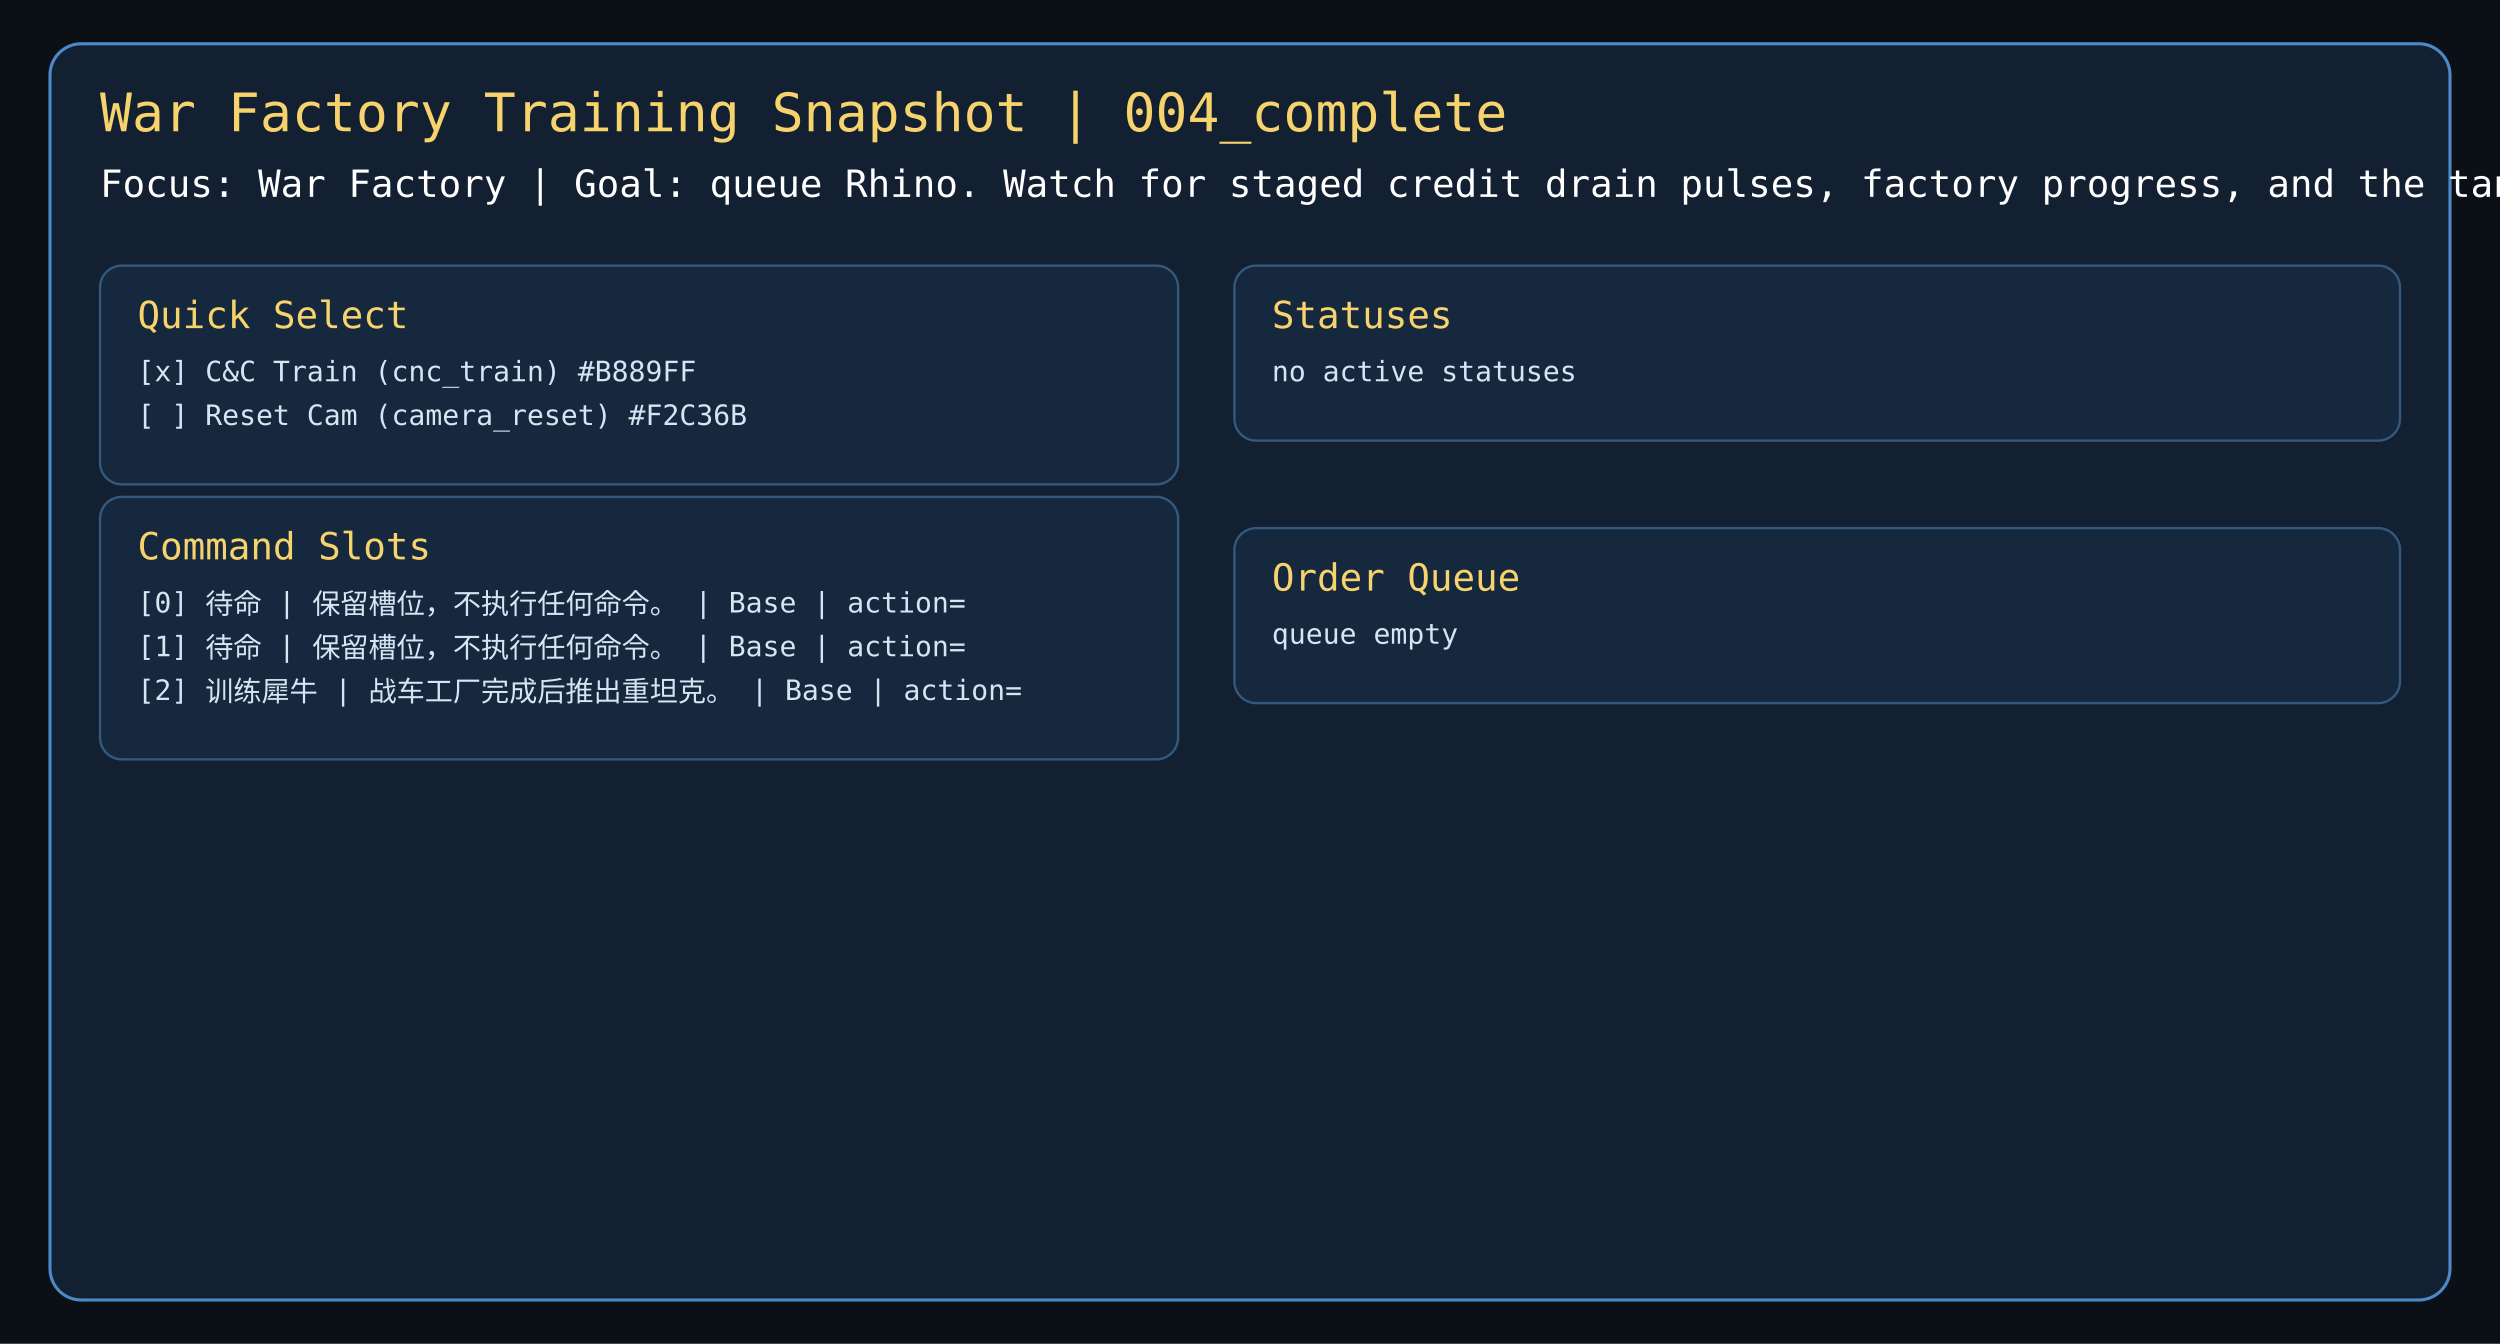
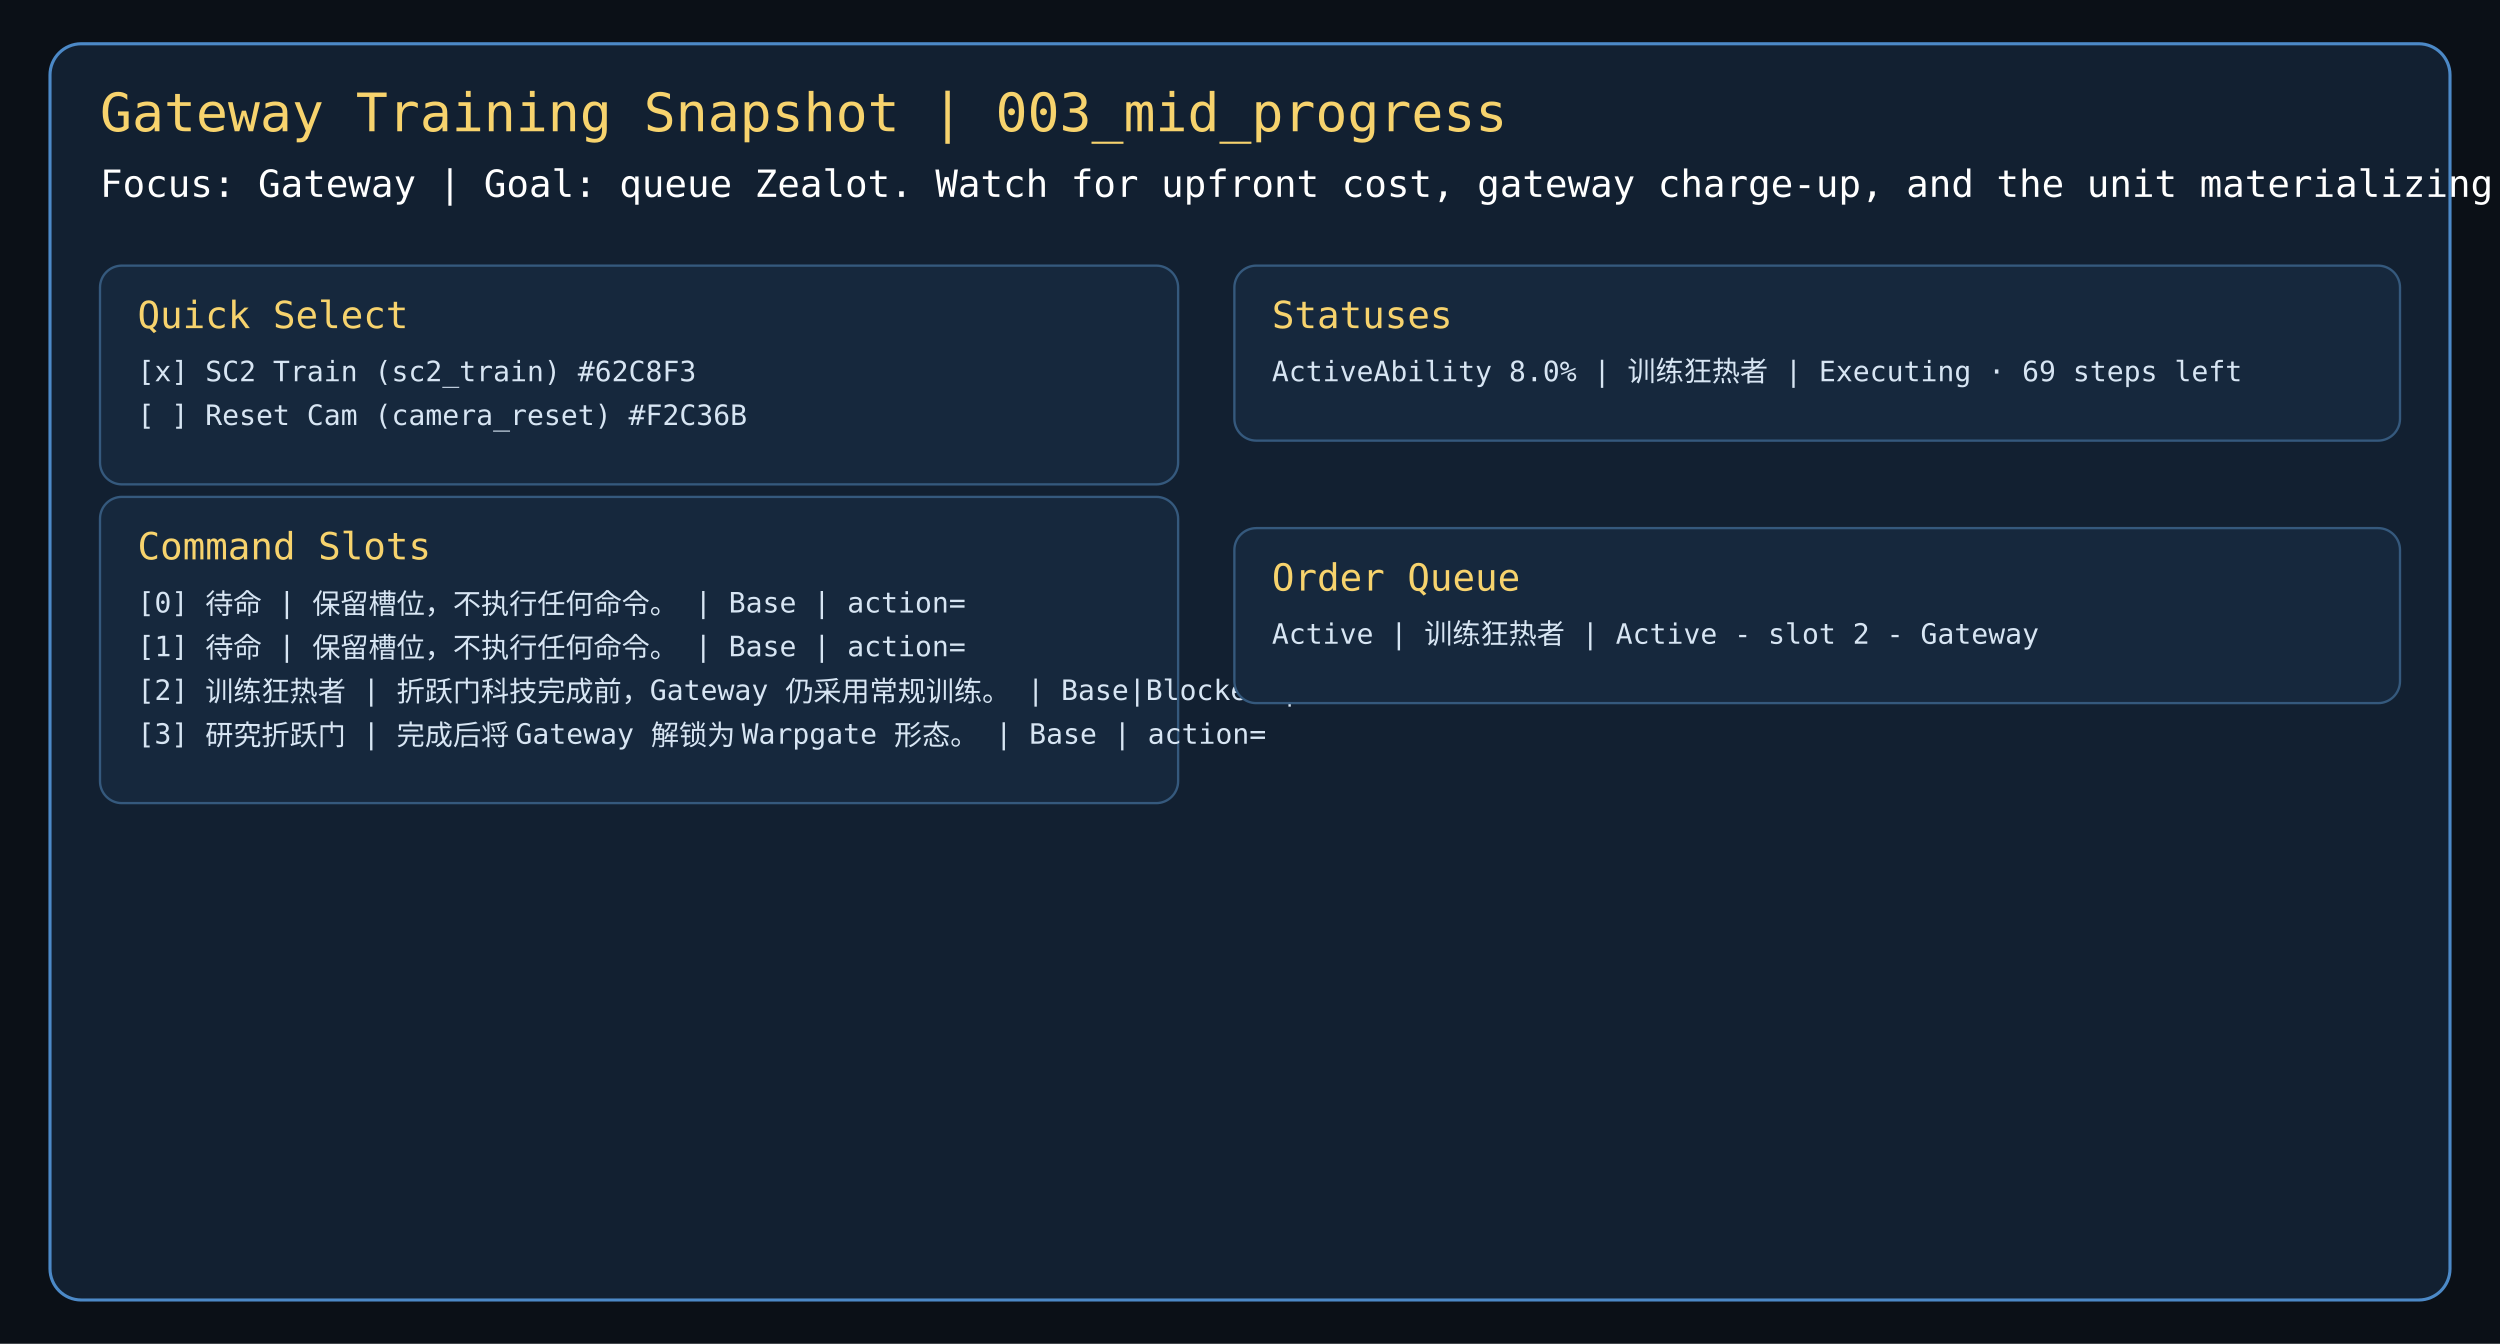
<svg xmlns="http://www.w3.org/2000/svg" width="1600" height="860" viewBox="0 0 1600 860">
  <rect width="1600" height="860" fill="#0b1017" />
  <rect x="32" y="28" width="1536" height="804" rx="20" fill="#122031" stroke="#4c89c7" stroke-width="2" />
-   <text x="64" y="84" fill="#f7d36d" font-size="34" font-family="Consolas, monospace">War Factory Training Snapshot | 004_complete</text>
-   <text x="64" y="126" fill="#ffffff" font-size="24" font-family="Consolas, monospace">Focus: War Factory | Goal: queue Rhino. Watch for staged credit drain pulses, factory progress, and the tank rolling out when the bar completes.</text>
+   <text x="64" y="84" fill="#f7d36d" font-size="34" font-family="Consolas, monospace">Gateway Training Snapshot | 003_mid_progress</text>
+   <text x="64" y="126" fill="#ffffff" font-size="24" font-family="Consolas, monospace">Focus: Gateway | Goal: queue Zealot. Watch for upfront cost, gateway charge-up, and the unit materializing when training completes.</text>
  <rect x="64" y="170" width="690" height="140" rx="14" fill="#16283d" stroke="#35597d" stroke-width="1.5" />
  <text x="88" y="210" fill="#f7d36d" font-size="24" font-family="Consolas, monospace">Quick Select</text>
-   <text x="88" y="244" fill="#d7e5f3" font-size="18" font-family="Consolas, monospace">[x] C&amp;C Train (cnc_train) #B889FF</text>
+   <text x="88" y="244" fill="#d7e5f3" font-size="18" font-family="Consolas, monospace">[x] SC2 Train (sc2_train) #62C8F3</text>
  <text x="88" y="272" fill="#d7e5f3" font-size="18" font-family="Consolas, monospace">[ ] Reset Cam (camera_reset) #F2C36B</text>
-   <rect x="64" y="318" width="690" height="168" rx="14" fill="#16283d" stroke="#35597d" stroke-width="1.5" />
+   <rect x="64" y="318" width="690" height="196" rx="14" fill="#16283d" stroke="#35597d" stroke-width="1.5" />
  <text x="88" y="358" fill="#f7d36d" font-size="24" font-family="Consolas, monospace">Command Slots</text>
  <text x="88" y="392" fill="#d7e5f3" font-size="18" font-family="Consolas, monospace">[0] 待命 | 保留槽位，不执行任何命令。 | Base | action=</text>
  <text x="88" y="420" fill="#d7e5f3" font-size="18" font-family="Consolas, monospace">[1] 待命 | 保留槽位，不执行任何命令。 | Base | action=</text>
-   <text x="88" y="448" fill="#d7e5f3" font-size="18" font-family="Consolas, monospace">[2] 训练犀牛 | 战车工厂完成后推出重坦克。 | Base | action=</text>
+   <text x="88" y="448" fill="#d7e5f3" font-size="18" font-family="Consolas, monospace">[2] 训练狂热者 | 折跃门科技完成前，Gateway 仍采用常规训练。 | Base|Blocked | action=</text>
+   <text x="88" y="476" fill="#d7e5f3" font-size="18" font-family="Consolas, monospace">[3] 研究折跃门 | 完成后将 Gateway 解锁为 Warpgate 形态。 | Base | action=</text>
  <rect x="790" y="170" width="746" height="112" rx="14" fill="#16283d" stroke="#35597d" stroke-width="1.5" />
  <text x="814" y="210" fill="#f7d36d" font-size="24" font-family="Consolas, monospace">Statuses</text>
-   <text x="814" y="244" fill="#d7e5f3" font-size="18" font-family="Consolas, monospace">no active statuses</text>
+   <text x="814" y="244" fill="#d7e5f3" font-size="18" font-family="Consolas, monospace">ActiveAbility 8.0% | 训练狂热者 | Executing · 69 steps left</text>
  <rect x="790" y="338" width="746" height="112" rx="14" fill="#16283d" stroke="#35597d" stroke-width="1.5" />
  <text x="814" y="378" fill="#f7d36d" font-size="24" font-family="Consolas, monospace">Order Queue</text>
-   <text x="814" y="412" fill="#d7e5f3" font-size="18" font-family="Consolas, monospace">queue empty</text>
+   <text x="814" y="412" fill="#d7e5f3" font-size="18" font-family="Consolas, monospace">Active | 训练狂热者 | Active - slot 2 - Gateway</text>
</svg>
